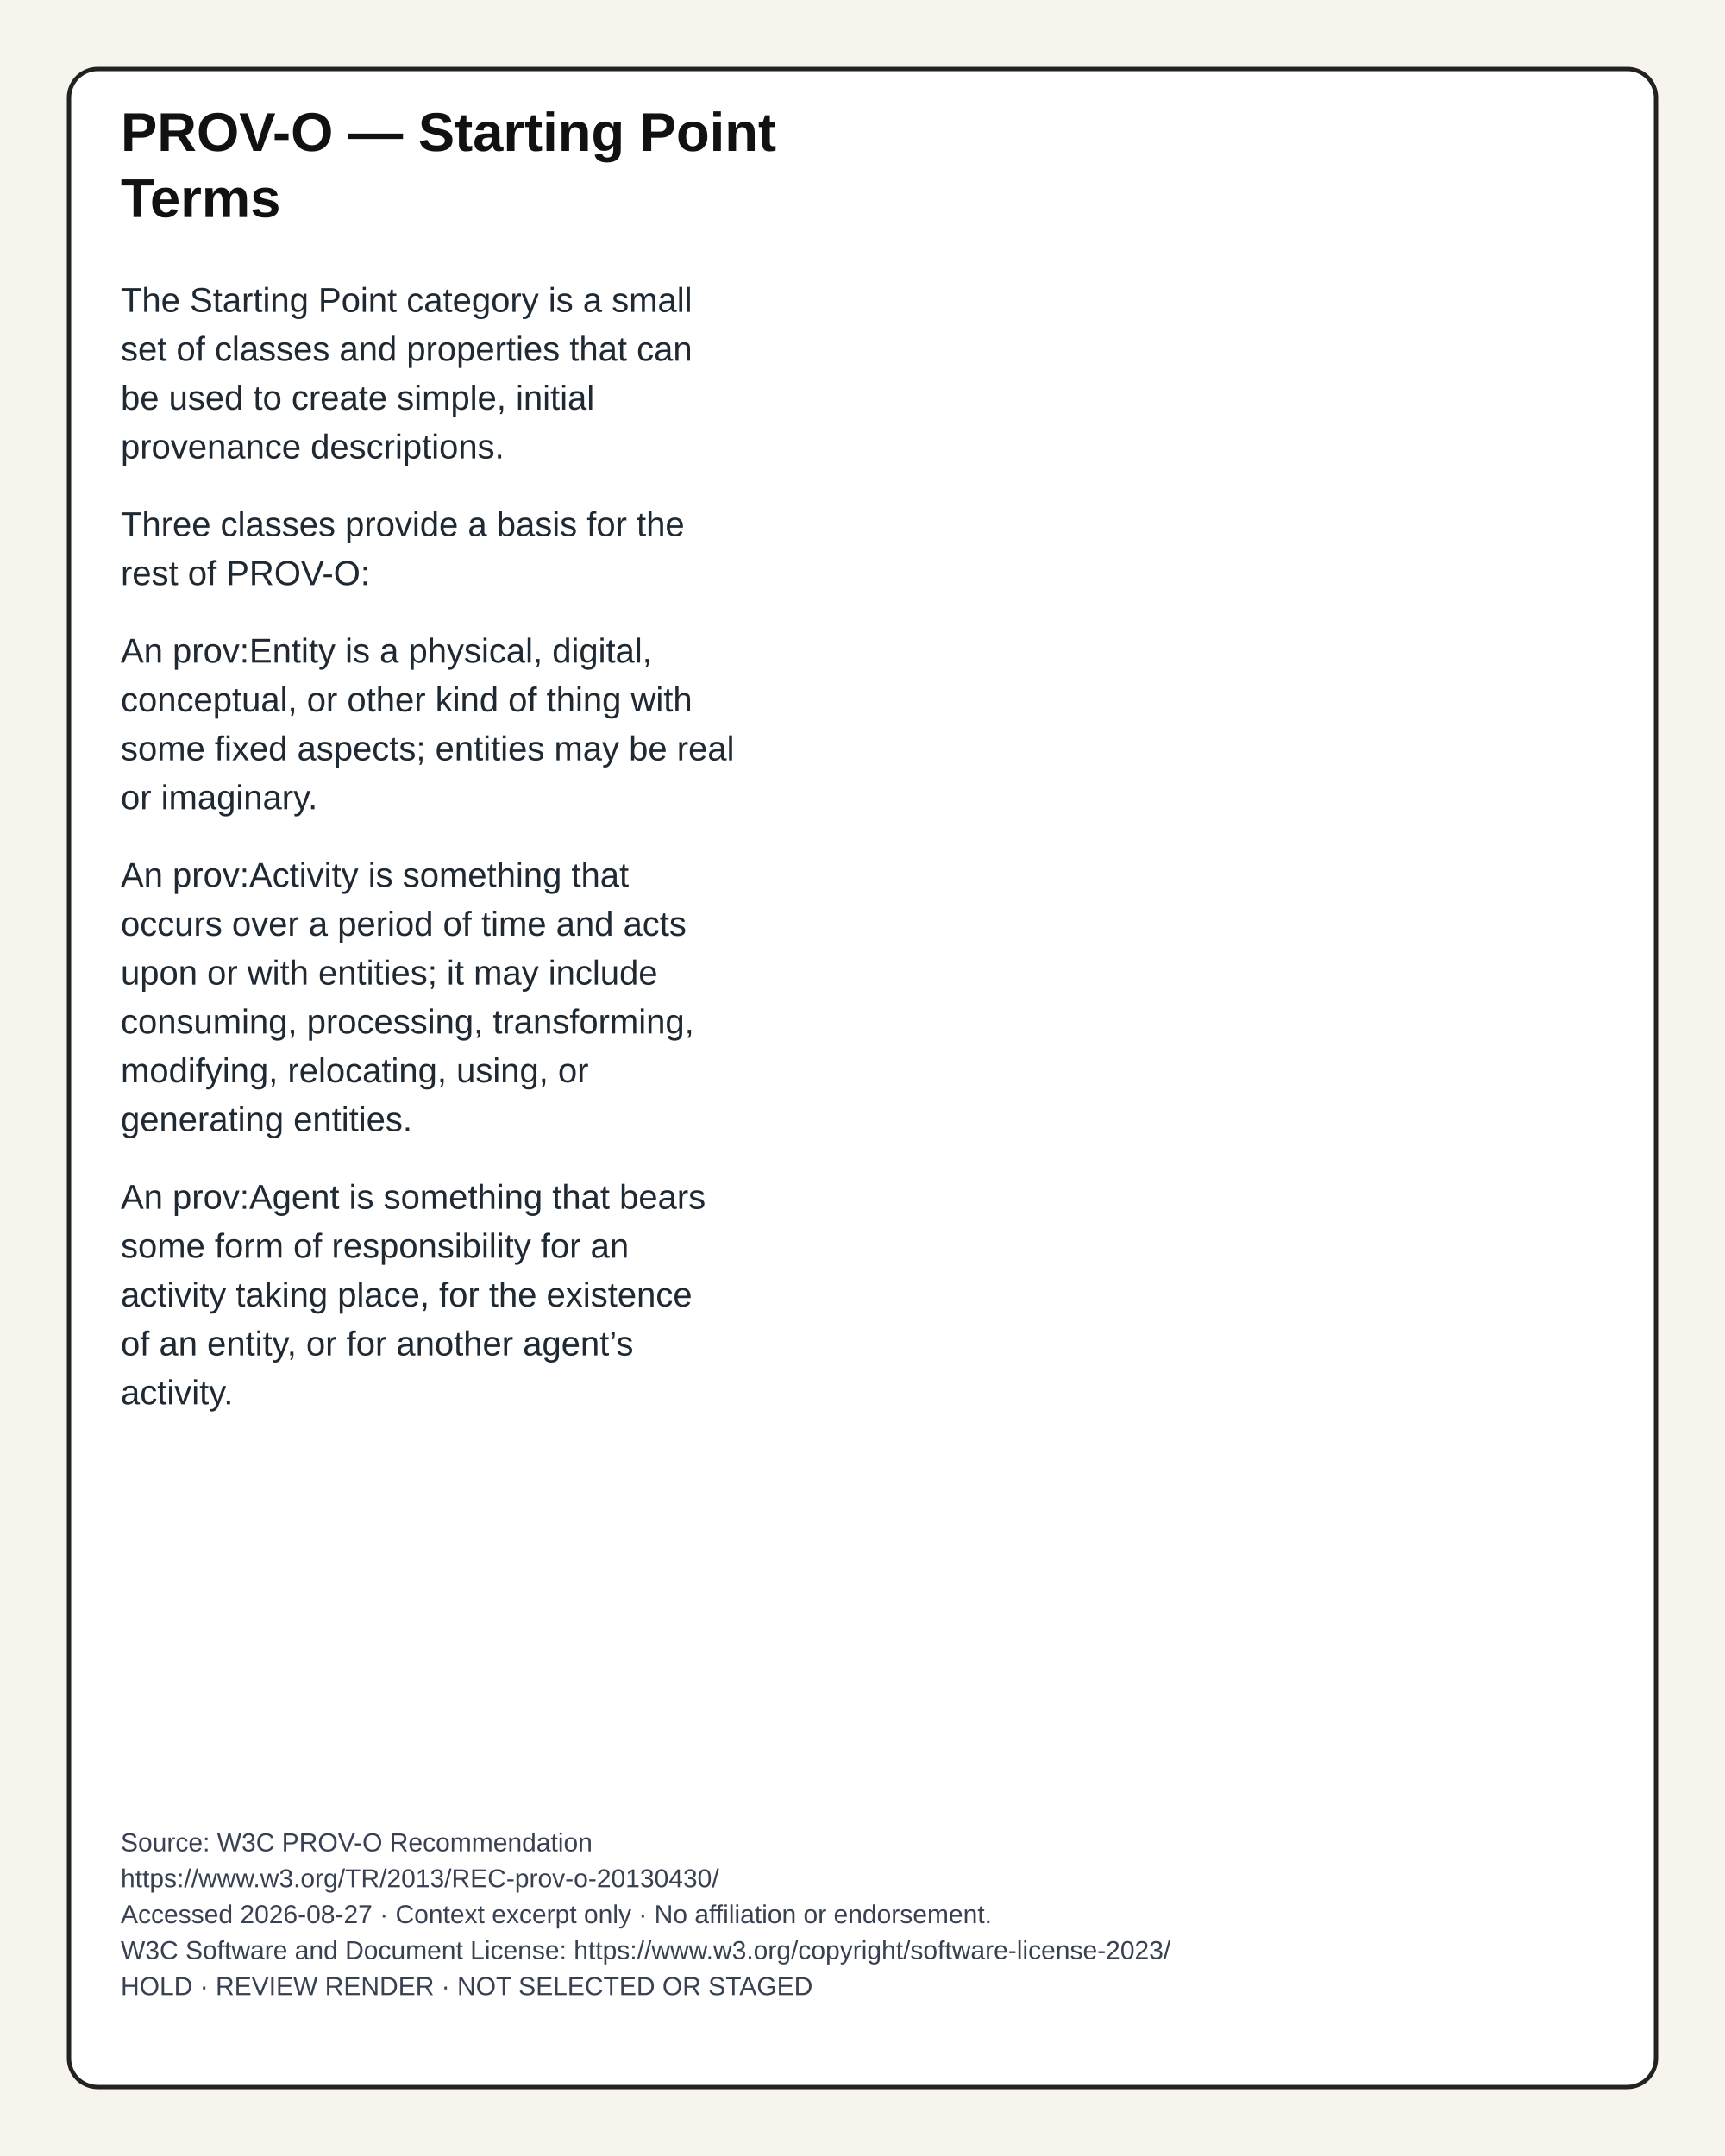
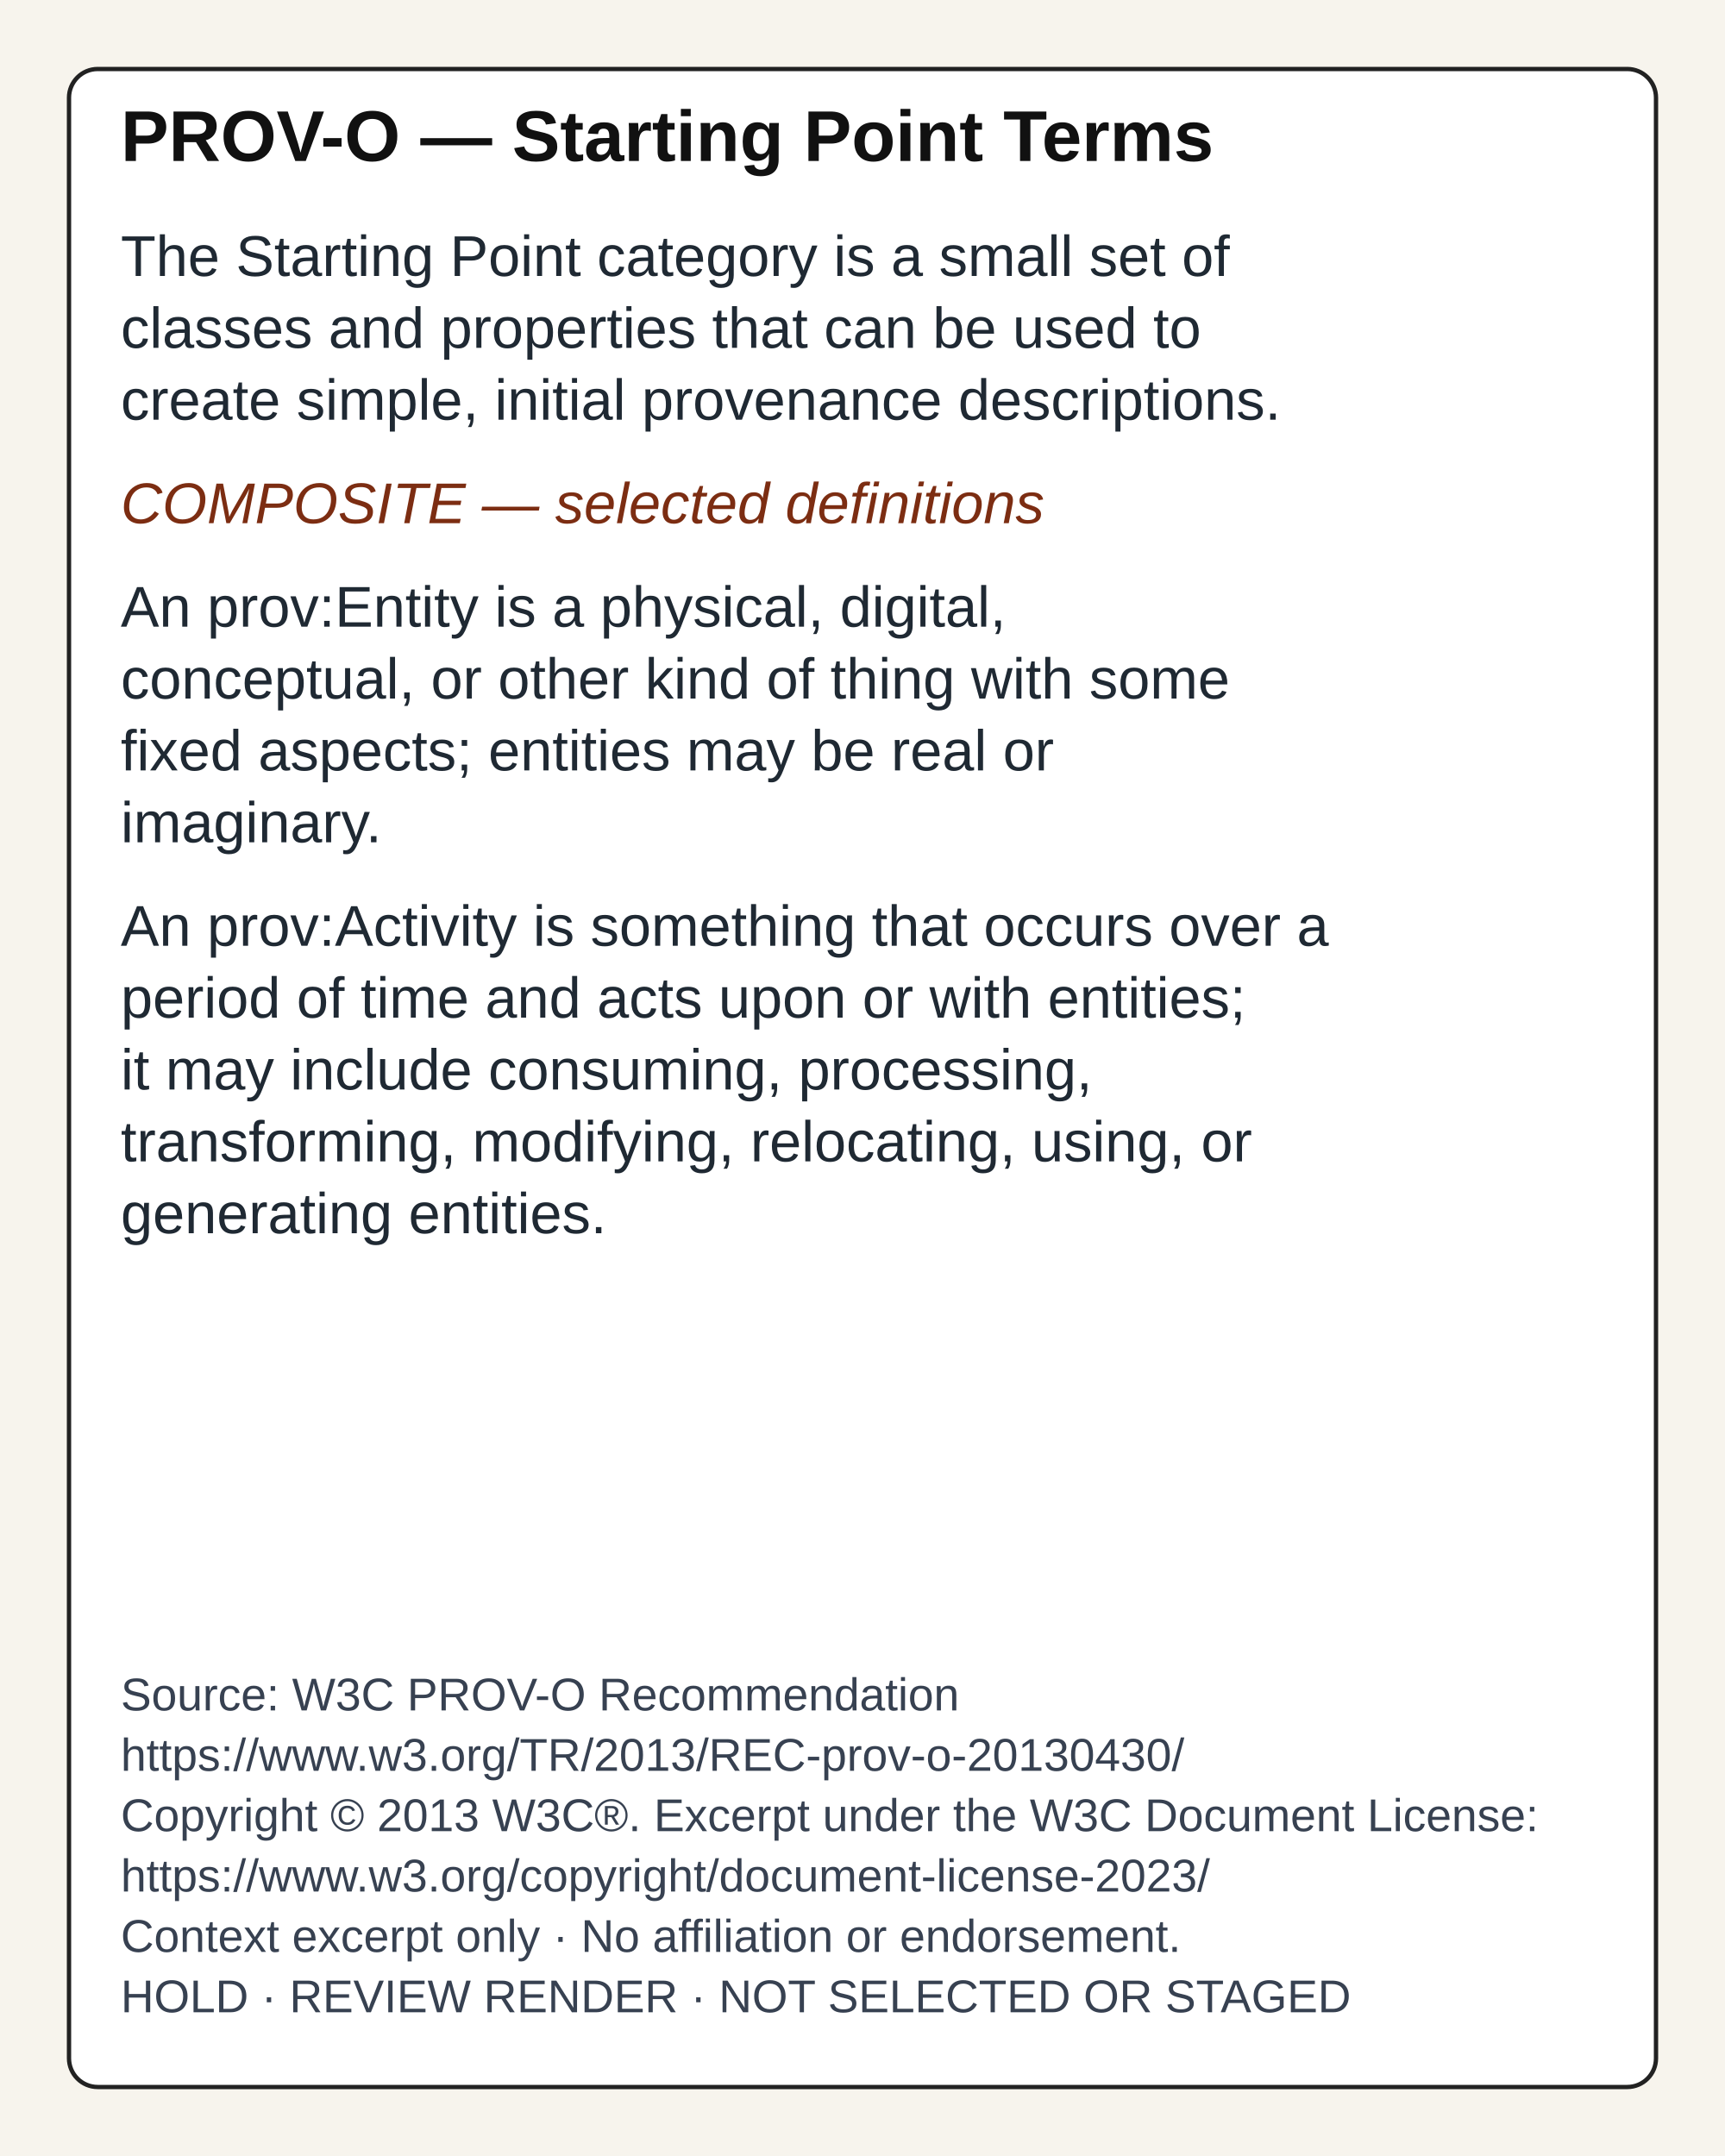
<svg xmlns="http://www.w3.org/2000/svg" width="1200" height="1500" viewBox="0 0 1200 1500" role="img" aria-labelledby="title desc">
  <rect width="1200" height="1500" fill="#f7f4ed" />
  <rect x="48" y="48" width="1104" height="1404" rx="20" fill="#fff" stroke="#222" stroke-width="3" />
-   <style>.head{font:700 38px Arial,sans-serif;fill:#111}.body{font:24px Arial,sans-serif;fill:#1f2933}.gap{font:italic 20px Arial,sans-serif;fill:#7c2d12}.foot{font:18px Arial,sans-serif;fill:#374151}</style>
-   <text x="84" y="105" class="head">PROV-O — Starting Point</text>
-   <text x="84" y="151" class="head">Terms</text>
-   <text x="84" y="217" class="body">The Starting Point category is a small</text>
-   <text x="84" y="251" class="body">set of classes and properties that can</text>
-   <text x="84" y="285" class="body">be used to create simple, initial</text>
-   <text x="84" y="319" class="body">provenance descriptions.</text>
-   <text x="84" y="373" class="body">Three classes provide a basis for the</text>
-   <text x="84" y="407" class="body">rest of PROV-O:</text>
-   <text x="84" y="461" class="body">An prov:Entity is a physical, digital,</text>
-   <text x="84" y="495" class="body">conceptual, or other kind of thing with</text>
-   <text x="84" y="529" class="body">some fixed aspects; entities may be real</text>
-   <text x="84" y="563" class="body">or imaginary.</text>
-   <text x="84" y="617" class="body">An prov:Activity is something that</text>
-   <text x="84" y="651" class="body">occurs over a period of time and acts</text>
-   <text x="84" y="685" class="body">upon or with entities; it may include</text>
-   <text x="84" y="719" class="body">consuming, processing, transforming,</text>
-   <text x="84" y="753" class="body">modifying, relocating, using, or</text>
-   <text x="84" y="787" class="body">generating entities.</text>
-   <text x="84" y="841" class="body">An prov:Agent is something that bears</text>
-   <text x="84" y="875" class="body">some form of responsibility for an</text>
-   <text x="84" y="909" class="body">activity taking place, for the existence</text>
-   <text x="84" y="943" class="body">of an entity, or for another agent’s</text>
-   <text x="84" y="977" class="body">activity.</text>
-   <text x="84" y="1288" class="foot">Source: W3C PROV-O Recommendation</text>
-   <text x="84" y="1313" class="foot">https://www.w3.org/TR/2013/REC-prov-o-20130430/</text>
-   <text x="84" y="1338" class="foot">Accessed 2026-08-27 · Context excerpt only · No affiliation or endorsement.</text>
-   <text x="84" y="1363" class="foot">W3C Software and Document License: https://www.w3.org/copyright/software-license-2023/</text>
-   <text x="84" y="1388" class="foot">HOLD · REVIEW RENDER · NOT SELECTED OR STAGED</text>
+   <style>.head{font:700 50px Arial,sans-serif;fill:#111}.body{font:40px Arial,sans-serif;fill:#1f2933}.note{font:italic 40px Arial,sans-serif;fill:#7c2d12}.foot{font:32px Arial,sans-serif;fill:#374151}</style>
+   <text x="84" y="112" class="head">PROV-O — Starting Point Terms</text>
+   <text x="84" y="192" class="body">The Starting Point category is a small set of</text>
+   <text x="84" y="242" class="body">classes and properties that can be used to</text>
+   <text x="84" y="292" class="body">create simple, initial provenance descriptions.</text>
+   <text x="84" y="364" class="note">COMPOSITE — selected definitions</text>
+   <text x="84" y="436" class="body">An prov:Entity is a physical, digital,</text>
+   <text x="84" y="486" class="body">conceptual, or other kind of thing with some</text>
+   <text x="84" y="536" class="body">fixed aspects; entities may be real or</text>
+   <text x="84" y="586" class="body">imaginary.</text>
+   <text x="84" y="658" class="body">An prov:Activity is something that occurs over a</text>
+   <text x="84" y="708" class="body">period of time and acts upon or with entities;</text>
+   <text x="84" y="758" class="body">it may include consuming, processing,</text>
+   <text x="84" y="808" class="body">transforming, modifying, relocating, using, or</text>
+   <text x="84" y="858" class="body">generating entities.</text>
+   <text x="84" y="1190" class="foot">Source: W3C PROV-O Recommendation</text>
+   <text x="84" y="1232" class="foot">https://www.w3.org/TR/2013/REC-prov-o-20130430/</text>
+   <text x="84" y="1274" class="foot">Copyright © 2013 W3C®. Excerpt under the W3C Document License:</text>
+   <text x="84" y="1316" class="foot">https://www.w3.org/copyright/document-license-2023/</text>
+   <text x="84" y="1358" class="foot">Context excerpt only · No affiliation or endorsement.</text>
+   <text x="84" y="1400" class="foot">HOLD · REVIEW RENDER · NOT SELECTED OR STAGED</text>
</svg>
